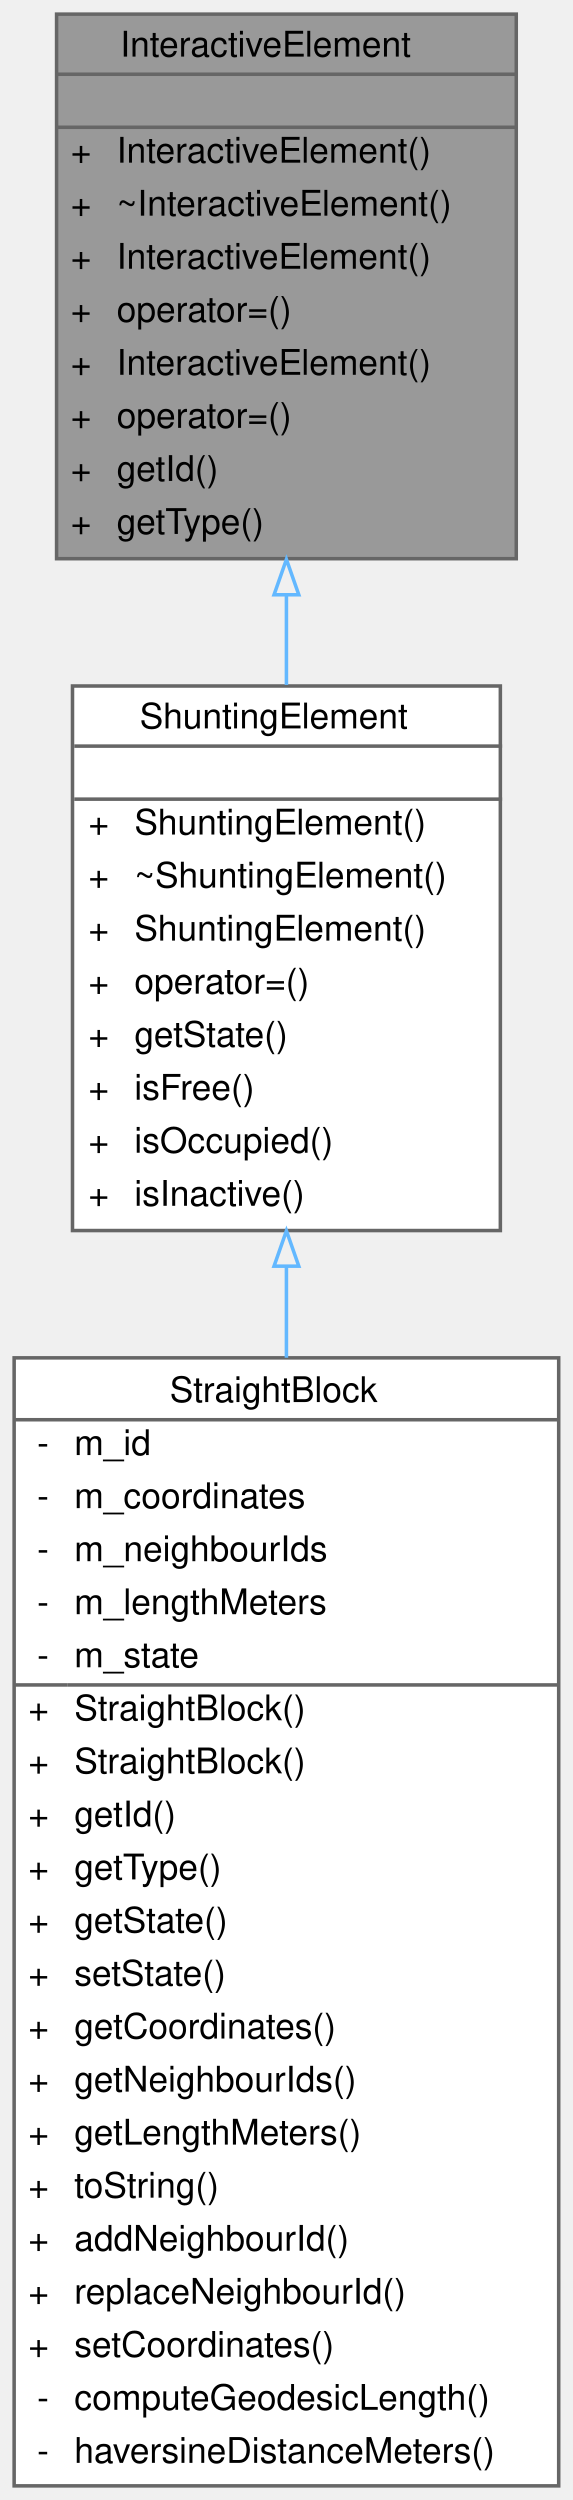
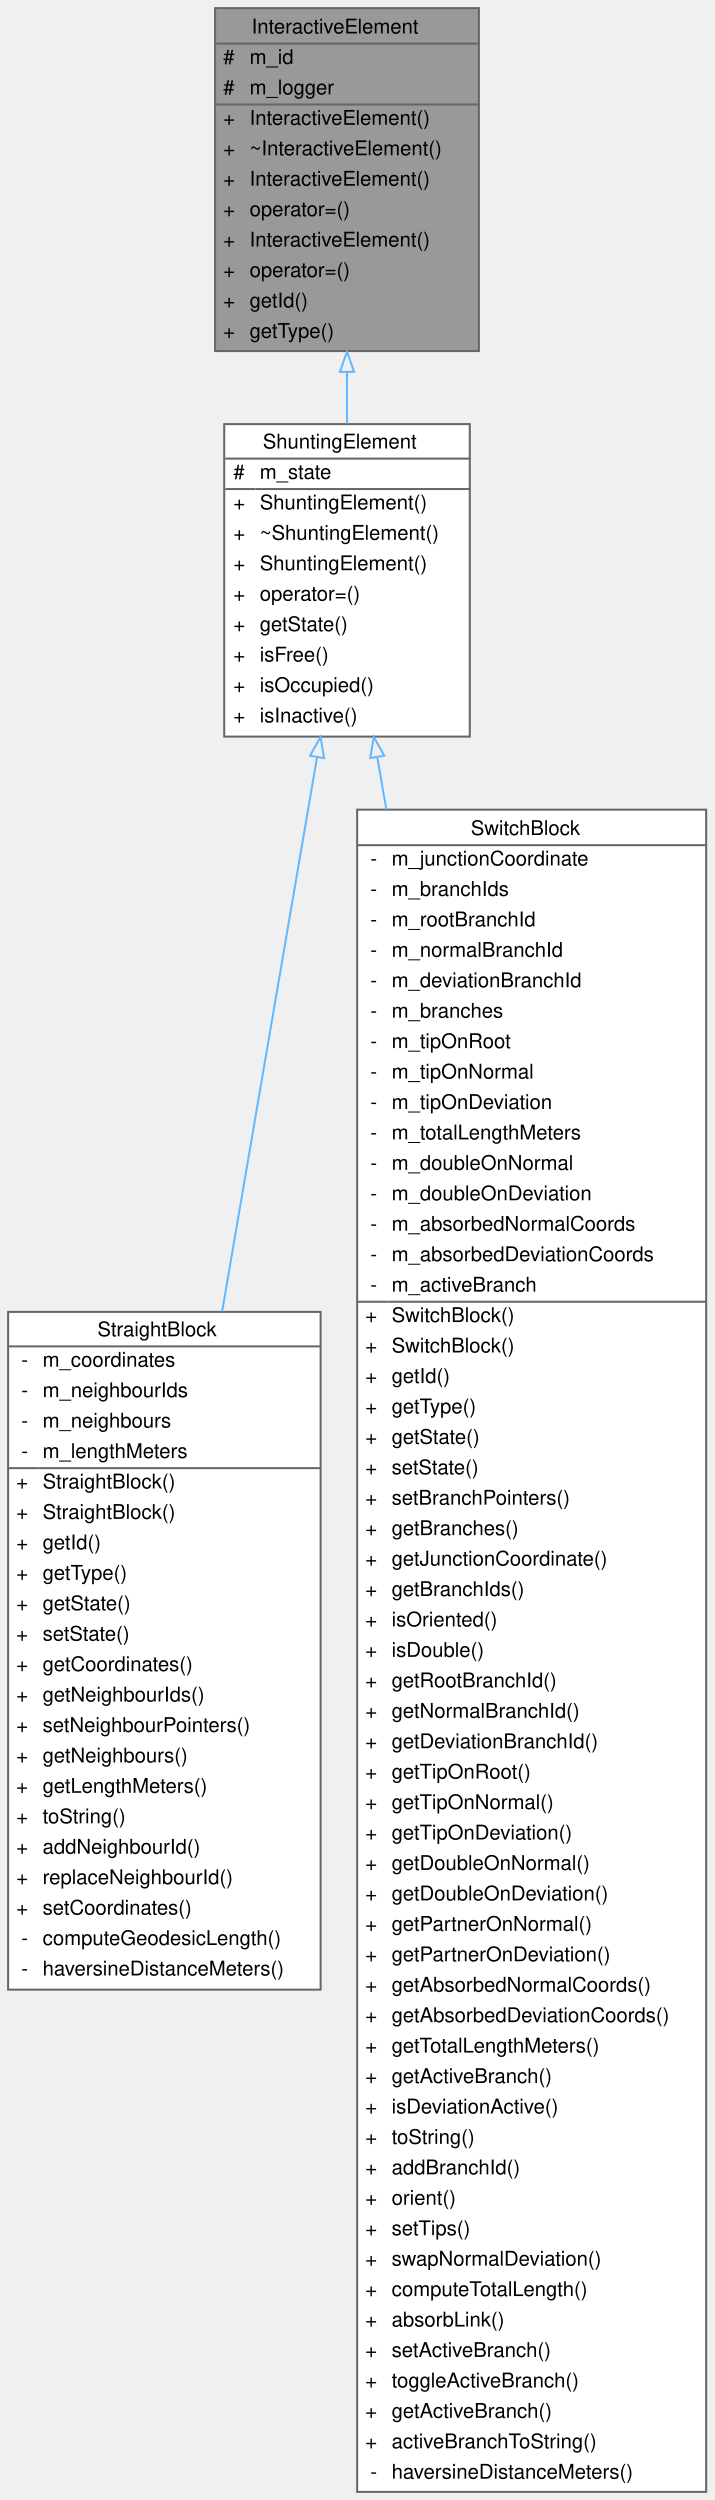
- <svg xmlns="http://www.w3.org/2000/svg" xmlns:xlink="http://www.w3.org/1999/xlink" width="162pt" height="707pt" viewBox="0.00 0.00 162.00 707.00">
-   <g id="graph0" class="graph" transform="scale(1 1) rotate(0) translate(4 703)">
+ <svg xmlns="http://www.w3.org/2000/svg" xmlns:xlink="http://www.w3.org/1999/xlink" width="352pt" height="1232pt" viewBox="0.00 0.00 352.00 1232.00">
+   <g id="graph0" class="graph" transform="scale(1 1) rotate(0) translate(4 1228)">
    <g id="Node000001" class="node">
      <g id="a_Node000001">
        <a xlink:title="Classe de base abstraite pour tous les éléments interactifs ferroviaires.">
-           <polygon fill="#999999" stroke="transparent" points="142,-699 12,-699 12,-545 142,-545 142,-699" />
-           <text text-anchor="start" x="30" y="-687" font-family="Helvetica,sans-Serif" font-size="10.00">InteractiveElement</text>
-           <text text-anchor="start" x="75" y="-672" font-family="Helvetica,sans-Serif" font-size="10.00"> </text>
-           <text text-anchor="start" x="16" y="-657" font-family="Helvetica,sans-Serif" font-size="10.00">+</text>
-           <text text-anchor="start" x="29" y="-657" font-family="Helvetica,sans-Serif" font-size="10.00">InteractiveElement()</text>
-           <text text-anchor="start" x="16" y="-642" font-family="Helvetica,sans-Serif" font-size="10.00">+</text>
-           <text text-anchor="start" x="29" y="-642" font-family="Helvetica,sans-Serif" font-size="10.00">~InteractiveElement()</text>
-           <text text-anchor="start" x="16" y="-627" font-family="Helvetica,sans-Serif" font-size="10.00">+</text>
-           <text text-anchor="start" x="29" y="-627" font-family="Helvetica,sans-Serif" font-size="10.00">InteractiveElement()</text>
-           <text text-anchor="start" x="16" y="-612" font-family="Helvetica,sans-Serif" font-size="10.00">+</text>
-           <text text-anchor="start" x="29" y="-612" font-family="Helvetica,sans-Serif" font-size="10.00">operator=()</text>
-           <text text-anchor="start" x="16" y="-597" font-family="Helvetica,sans-Serif" font-size="10.00">+</text>
-           <text text-anchor="start" x="29" y="-597" font-family="Helvetica,sans-Serif" font-size="10.00">InteractiveElement()</text>
-           <text text-anchor="start" x="16" y="-582" font-family="Helvetica,sans-Serif" font-size="10.00">+</text>
-           <text text-anchor="start" x="29" y="-582" font-family="Helvetica,sans-Serif" font-size="10.00">operator=()</text>
-           <text text-anchor="start" x="16" y="-567" font-family="Helvetica,sans-Serif" font-size="10.00">+</text>
-           <text text-anchor="start" x="29" y="-567" font-family="Helvetica,sans-Serif" font-size="10.00">getId()</text>
-           <text text-anchor="start" x="16" y="-552" font-family="Helvetica,sans-Serif" font-size="10.00">+</text>
-           <text text-anchor="start" x="29" y="-552" font-family="Helvetica,sans-Serif" font-size="10.00">getType()</text>
-           <polygon fill="#666666" stroke="#666666" points="12,-682 12,-682 142,-682 142,-682 12,-682" />
-           <polygon fill="#666666" stroke="#666666" points="12,-667 12,-667 142,-667 142,-667 12,-667" />
-           <polygon fill="none" stroke="#666666" points="12,-545 12,-699 142,-699 142,-545 12,-545" />
+           <polygon fill="#999999" stroke="transparent" points="232,-1224 102,-1224 102,-1055 232,-1055 232,-1224" />
+           <text text-anchor="start" x="120" y="-1211.5" font-family="Helvetica,sans-Serif" font-size="10.00">InteractiveElement</text>
+           <text text-anchor="start" x="106" y="-1196.5" font-family="Helvetica,sans-Serif" font-size="10.00">#</text>
+           <text text-anchor="start" x="119" y="-1196.5" font-family="Helvetica,sans-Serif" font-size="10.00">m_id</text>
+           <text text-anchor="start" x="106" y="-1181.5" font-family="Helvetica,sans-Serif" font-size="10.00">#</text>
+           <text text-anchor="start" x="119" y="-1181.5" font-family="Helvetica,sans-Serif" font-size="10.00">m_logger</text>
+           <text text-anchor="start" x="106" y="-1166.5" font-family="Helvetica,sans-Serif" font-size="10.00">+</text>
+           <text text-anchor="start" x="119" y="-1166.5" font-family="Helvetica,sans-Serif" font-size="10.00">InteractiveElement()</text>
+           <text text-anchor="start" x="106" y="-1151.5" font-family="Helvetica,sans-Serif" font-size="10.00">+</text>
+           <text text-anchor="start" x="119" y="-1151.5" font-family="Helvetica,sans-Serif" font-size="10.00">~InteractiveElement()</text>
+           <text text-anchor="start" x="106" y="-1136.5" font-family="Helvetica,sans-Serif" font-size="10.00">+</text>
+           <text text-anchor="start" x="119" y="-1136.5" font-family="Helvetica,sans-Serif" font-size="10.00">InteractiveElement()</text>
+           <text text-anchor="start" x="106" y="-1121.5" font-family="Helvetica,sans-Serif" font-size="10.00">+</text>
+           <text text-anchor="start" x="119" y="-1121.5" font-family="Helvetica,sans-Serif" font-size="10.00">operator=()</text>
+           <text text-anchor="start" x="106" y="-1106.5" font-family="Helvetica,sans-Serif" font-size="10.00">+</text>
+           <text text-anchor="start" x="119" y="-1106.5" font-family="Helvetica,sans-Serif" font-size="10.00">InteractiveElement()</text>
+           <text text-anchor="start" x="106" y="-1091.5" font-family="Helvetica,sans-Serif" font-size="10.00">+</text>
+           <text text-anchor="start" x="119" y="-1091.5" font-family="Helvetica,sans-Serif" font-size="10.00">operator=()</text>
+           <text text-anchor="start" x="106" y="-1076.5" font-family="Helvetica,sans-Serif" font-size="10.00">+</text>
+           <text text-anchor="start" x="119" y="-1076.5" font-family="Helvetica,sans-Serif" font-size="10.00">getId()</text>
+           <text text-anchor="start" x="106" y="-1061.5" font-family="Helvetica,sans-Serif" font-size="10.00">+</text>
+           <text text-anchor="start" x="119" y="-1061.5" font-family="Helvetica,sans-Serif" font-size="10.00">getType()</text>
+           <polygon fill="#666666" stroke="#666666" points="102,-1206.5 102,-1206.5 232,-1206.5 232,-1206.5 102,-1206.5" />
+           <polygon fill="#666666" stroke="#666666" points="102,-1176.5 102,-1176.5 117,-1176.5 117,-1176.5 102,-1176.5" />
+           <polygon fill="#666666" stroke="#666666" points="117,-1176.5 117,-1176.5 232,-1176.5 232,-1176.5 117,-1176.5" />
+           <polygon fill="none" stroke="#666666" points="102,-1055 102,-1224 232,-1224 232,-1055 102,-1055" />
        </a>
      </g>
    </g>
    <g id="Node000002" class="node">
      <g id="a_Node000002">
        <a xlink:href="classShuntingElement.html" target="_top" xlink:title="Interface abstraite pour tous les éléments de shuntage ferroviaire.">
-           <polygon fill="white" stroke="transparent" points="137.5,-509 16.5,-509 16.5,-355 137.5,-355 137.5,-509" />
-           <text text-anchor="start" x="35.5" y="-497" font-family="Helvetica,sans-Serif" font-size="10.00">ShuntingElement</text>
-           <text text-anchor="start" x="75.5" y="-482" font-family="Helvetica,sans-Serif" font-size="10.00"> </text>
-           <text text-anchor="start" x="21" y="-467" font-family="Helvetica,sans-Serif" font-size="10.00">+</text>
-           <text text-anchor="start" x="34" y="-467" font-family="Helvetica,sans-Serif" font-size="10.00">ShuntingElement()</text>
-           <text text-anchor="start" x="21" y="-452" font-family="Helvetica,sans-Serif" font-size="10.00">+</text>
-           <text text-anchor="start" x="34" y="-452" font-family="Helvetica,sans-Serif" font-size="10.00">~ShuntingElement()</text>
-           <text text-anchor="start" x="21" y="-437" font-family="Helvetica,sans-Serif" font-size="10.00">+</text>
-           <text text-anchor="start" x="34" y="-437" font-family="Helvetica,sans-Serif" font-size="10.00">ShuntingElement()</text>
-           <text text-anchor="start" x="21" y="-422" font-family="Helvetica,sans-Serif" font-size="10.00">+</text>
-           <text text-anchor="start" x="34" y="-422" font-family="Helvetica,sans-Serif" font-size="10.00">operator=()</text>
-           <text text-anchor="start" x="21" y="-407" font-family="Helvetica,sans-Serif" font-size="10.00">+</text>
-           <text text-anchor="start" x="34" y="-407" font-family="Helvetica,sans-Serif" font-size="10.00">getState()</text>
-           <text text-anchor="start" x="21" y="-392" font-family="Helvetica,sans-Serif" font-size="10.00">+</text>
-           <text text-anchor="start" x="34" y="-392" font-family="Helvetica,sans-Serif" font-size="10.00">isFree()</text>
-           <text text-anchor="start" x="21" y="-377" font-family="Helvetica,sans-Serif" font-size="10.00">+</text>
-           <text text-anchor="start" x="34" y="-377" font-family="Helvetica,sans-Serif" font-size="10.00">isOccupied()</text>
-           <text text-anchor="start" x="21" y="-362" font-family="Helvetica,sans-Serif" font-size="10.00">+</text>
-           <text text-anchor="start" x="34" y="-362" font-family="Helvetica,sans-Serif" font-size="10.00">isInactive()</text>
-           <polygon fill="#666666" stroke="#666666" points="17,-492 17,-492 138,-492 138,-492 17,-492" />
-           <polygon fill="#666666" stroke="#666666" points="17,-477 17,-477 138,-477 138,-477 17,-477" />
-           <polygon fill="none" stroke="#666666" points="16.5,-355 16.5,-509 137.5,-509 137.5,-355 16.5,-355" />
+           <polygon fill="white" stroke="transparent" points="227.5,-1019 106.5,-1019 106.5,-865 227.5,-865 227.5,-1019" />
+           <text text-anchor="start" x="125.5" y="-1007" font-family="Helvetica,sans-Serif" font-size="10.00">ShuntingElement</text>
+           <text text-anchor="start" x="111" y="-992" font-family="Helvetica,sans-Serif" font-size="10.00">#</text>
+           <text text-anchor="start" x="124" y="-992" font-family="Helvetica,sans-Serif" font-size="10.00">m_state</text>
+           <text text-anchor="start" x="111" y="-977" font-family="Helvetica,sans-Serif" font-size="10.00">+</text>
+           <text text-anchor="start" x="124" y="-977" font-family="Helvetica,sans-Serif" font-size="10.00">ShuntingElement()</text>
+           <text text-anchor="start" x="111" y="-962" font-family="Helvetica,sans-Serif" font-size="10.00">+</text>
+           <text text-anchor="start" x="124" y="-962" font-family="Helvetica,sans-Serif" font-size="10.00">~ShuntingElement()</text>
+           <text text-anchor="start" x="111" y="-947" font-family="Helvetica,sans-Serif" font-size="10.00">+</text>
+           <text text-anchor="start" x="124" y="-947" font-family="Helvetica,sans-Serif" font-size="10.00">ShuntingElement()</text>
+           <text text-anchor="start" x="111" y="-932" font-family="Helvetica,sans-Serif" font-size="10.00">+</text>
+           <text text-anchor="start" x="124" y="-932" font-family="Helvetica,sans-Serif" font-size="10.00">operator=()</text>
+           <text text-anchor="start" x="111" y="-917" font-family="Helvetica,sans-Serif" font-size="10.00">+</text>
+           <text text-anchor="start" x="124" y="-917" font-family="Helvetica,sans-Serif" font-size="10.00">getState()</text>
+           <text text-anchor="start" x="111" y="-902" font-family="Helvetica,sans-Serif" font-size="10.00">+</text>
+           <text text-anchor="start" x="124" y="-902" font-family="Helvetica,sans-Serif" font-size="10.00">isFree()</text>
+           <text text-anchor="start" x="111" y="-887" font-family="Helvetica,sans-Serif" font-size="10.00">+</text>
+           <text text-anchor="start" x="124" y="-887" font-family="Helvetica,sans-Serif" font-size="10.00">isOccupied()</text>
+           <text text-anchor="start" x="111" y="-872" font-family="Helvetica,sans-Serif" font-size="10.00">+</text>
+           <text text-anchor="start" x="124" y="-872" font-family="Helvetica,sans-Serif" font-size="10.00">isInactive()</text>
+           <polygon fill="#666666" stroke="#666666" points="107,-1002 107,-1002 228,-1002 228,-1002 107,-1002" />
+           <polygon fill="#666666" stroke="#666666" points="107,-987 107,-987 122,-987 122,-987 107,-987" />
+           <polygon fill="#666666" stroke="#666666" points="122,-987 122,-987 228,-987 228,-987 122,-987" />
+           <polygon fill="none" stroke="#666666" points="106.5,-865 106.5,-1019 227.5,-1019 227.5,-865 106.5,-865" />
        </a>
      </g>
    </g>
    <g id="edge1_Node000001_Node000002" class="edge">
      <g id="a_edge1_Node000001_Node000002">
        <a xlink:title=" ">
-           <path fill="none" stroke="#63b8ff" d="M77,-534.58C77,-526.14 77,-517.63 77,-509.3" />
-           <polygon fill="none" stroke="#63b8ff" points="73.5,-534.8 77,-544.8 80.5,-534.8 73.5,-534.8" />
+           <path fill="none" stroke="#63b8ff" d="M167,-1044.72C167,-1036.16 167,-1027.55 167,-1019.17" />
+           <polygon fill="none" stroke="#63b8ff" points="163.5,-1044.74 167,-1054.74 170.5,-1044.74 163.5,-1044.74" />
        </a>
      </g>
    </g>
    <g id="Node000003" class="node">
      <g id="a_Node000003">
        <a xlink:href="classStraightBlock.html" target="_top" xlink:title=" ">
-           <polygon fill="white" stroke="transparent" points="154,-319 0,-319 0,0 154,0 154,-319" />
-           <text text-anchor="start" x="44" y="-306.5" font-family="Helvetica,sans-Serif" font-size="10.00">StraightBlock</text>
-           <text text-anchor="start" x="6.5" y="-291.5" font-family="Helvetica,sans-Serif" font-size="10.00">-</text>
-           <text text-anchor="start" x="17" y="-291.5" font-family="Helvetica,sans-Serif" font-size="10.00">m_id</text>
-           <text text-anchor="start" x="6.5" y="-276.5" font-family="Helvetica,sans-Serif" font-size="10.00">-</text>
-           <text text-anchor="start" x="17" y="-276.5" font-family="Helvetica,sans-Serif" font-size="10.00">m_coordinates</text>
-           <text text-anchor="start" x="6.5" y="-261.5" font-family="Helvetica,sans-Serif" font-size="10.00">-</text>
-           <text text-anchor="start" x="17" y="-261.5" font-family="Helvetica,sans-Serif" font-size="10.00">m_neighbourIds</text>
-           <text text-anchor="start" x="6.5" y="-246.5" font-family="Helvetica,sans-Serif" font-size="10.00">-</text>
-           <text text-anchor="start" x="17" y="-246.5" font-family="Helvetica,sans-Serif" font-size="10.00">m_lengthMeters</text>
-           <text text-anchor="start" x="6.5" y="-231.5" font-family="Helvetica,sans-Serif" font-size="10.00">-</text>
-           <text text-anchor="start" x="17" y="-231.5" font-family="Helvetica,sans-Serif" font-size="10.00">m_state</text>
-           <text text-anchor="start" x="4" y="-216.5" font-family="Helvetica,sans-Serif" font-size="10.00">+</text>
-           <text text-anchor="start" x="17" y="-216.5" font-family="Helvetica,sans-Serif" font-size="10.00">StraightBlock()</text>
-           <text text-anchor="start" x="4" y="-201.5" font-family="Helvetica,sans-Serif" font-size="10.00">+</text>
-           <text text-anchor="start" x="17" y="-201.5" font-family="Helvetica,sans-Serif" font-size="10.00">StraightBlock()</text>
-           <text text-anchor="start" x="4" y="-186.5" font-family="Helvetica,sans-Serif" font-size="10.00">+</text>
-           <text text-anchor="start" x="17" y="-186.5" font-family="Helvetica,sans-Serif" font-size="10.00">getId()</text>
-           <text text-anchor="start" x="4" y="-171.5" font-family="Helvetica,sans-Serif" font-size="10.00">+</text>
-           <text text-anchor="start" x="17" y="-171.5" font-family="Helvetica,sans-Serif" font-size="10.00">getType()</text>
-           <text text-anchor="start" x="4" y="-156.5" font-family="Helvetica,sans-Serif" font-size="10.00">+</text>
-           <text text-anchor="start" x="17" y="-156.5" font-family="Helvetica,sans-Serif" font-size="10.00">getState()</text>
-           <text text-anchor="start" x="4" y="-141.5" font-family="Helvetica,sans-Serif" font-size="10.00">+</text>
-           <text text-anchor="start" x="17" y="-141.5" font-family="Helvetica,sans-Serif" font-size="10.00">setState()</text>
-           <text text-anchor="start" x="4" y="-126.5" font-family="Helvetica,sans-Serif" font-size="10.00">+</text>
-           <text text-anchor="start" x="17" y="-126.5" font-family="Helvetica,sans-Serif" font-size="10.00">getCoordinates()</text>
-           <text text-anchor="start" x="4" y="-111.5" font-family="Helvetica,sans-Serif" font-size="10.00">+</text>
-           <text text-anchor="start" x="17" y="-111.5" font-family="Helvetica,sans-Serif" font-size="10.00">getNeighbourIds()</text>
-           <text text-anchor="start" x="4" y="-96.5" font-family="Helvetica,sans-Serif" font-size="10.00">+</text>
-           <text text-anchor="start" x="17" y="-96.5" font-family="Helvetica,sans-Serif" font-size="10.00">getLengthMeters()</text>
-           <text text-anchor="start" x="4" y="-81.5" font-family="Helvetica,sans-Serif" font-size="10.00">+</text>
-           <text text-anchor="start" x="17" y="-81.5" font-family="Helvetica,sans-Serif" font-size="10.00">toString()</text>
-           <text text-anchor="start" x="4" y="-66.5" font-family="Helvetica,sans-Serif" font-size="10.00">+</text>
-           <text text-anchor="start" x="17" y="-66.5" font-family="Helvetica,sans-Serif" font-size="10.00">addNeighbourId()</text>
-           <text text-anchor="start" x="4" y="-51.5" font-family="Helvetica,sans-Serif" font-size="10.00">+</text>
-           <text text-anchor="start" x="17" y="-51.5" font-family="Helvetica,sans-Serif" font-size="10.00">replaceNeighbourId()</text>
-           <text text-anchor="start" x="4" y="-36.5" font-family="Helvetica,sans-Serif" font-size="10.00">+</text>
-           <text text-anchor="start" x="17" y="-36.5" font-family="Helvetica,sans-Serif" font-size="10.00">setCoordinates()</text>
-           <text text-anchor="start" x="6.5" y="-21.5" font-family="Helvetica,sans-Serif" font-size="10.00">-</text>
-           <text text-anchor="start" x="17" y="-21.5" font-family="Helvetica,sans-Serif" font-size="10.00">computeGeodesicLength()</text>
-           <text text-anchor="start" x="6.5" y="-6.5" font-family="Helvetica,sans-Serif" font-size="10.00">-</text>
-           <text text-anchor="start" x="17" y="-6.5" font-family="Helvetica,sans-Serif" font-size="10.00">haversineDistanceMeters()</text>
-           <polygon fill="#666666" stroke="#666666" points="0,-301.5 0,-301.5 154,-301.5 154,-301.5 0,-301.5" />
-           <polygon fill="#666666" stroke="#666666" points="0,-226.5 0,-226.5 15,-226.5 15,-226.5 0,-226.5" />
-           <polygon fill="#666666" stroke="#666666" points="15,-226.5 15,-226.5 154,-226.5 154,-226.5 15,-226.5" />
-           <polygon fill="none" stroke="#666666" points="0,0 0,-319 154,-319 154,0 0,0" />
+           <polygon fill="white" stroke="transparent" points="154,-581.5 0,-581.5 0,-247.5 154,-247.5 154,-581.5" />
+           <text text-anchor="start" x="44" y="-569.5" font-family="Helvetica,sans-Serif" font-size="10.00">StraightBlock</text>
+           <text text-anchor="start" x="6.5" y="-554.5" font-family="Helvetica,sans-Serif" font-size="10.00">-</text>
+           <text text-anchor="start" x="17" y="-554.5" font-family="Helvetica,sans-Serif" font-size="10.00">m_coordinates</text>
+           <text text-anchor="start" x="6.5" y="-539.5" font-family="Helvetica,sans-Serif" font-size="10.00">-</text>
+           <text text-anchor="start" x="17" y="-539.5" font-family="Helvetica,sans-Serif" font-size="10.00">m_neighbourIds</text>
+           <text text-anchor="start" x="6.5" y="-524.5" font-family="Helvetica,sans-Serif" font-size="10.00">-</text>
+           <text text-anchor="start" x="17" y="-524.5" font-family="Helvetica,sans-Serif" font-size="10.00">m_neighbours</text>
+           <text text-anchor="start" x="6.5" y="-509.5" font-family="Helvetica,sans-Serif" font-size="10.00">-</text>
+           <text text-anchor="start" x="17" y="-509.5" font-family="Helvetica,sans-Serif" font-size="10.00">m_lengthMeters</text>
+           <text text-anchor="start" x="4" y="-494.5" font-family="Helvetica,sans-Serif" font-size="10.00">+</text>
+           <text text-anchor="start" x="17" y="-494.5" font-family="Helvetica,sans-Serif" font-size="10.00">StraightBlock()</text>
+           <text text-anchor="start" x="4" y="-479.5" font-family="Helvetica,sans-Serif" font-size="10.00">+</text>
+           <text text-anchor="start" x="17" y="-479.5" font-family="Helvetica,sans-Serif" font-size="10.00">StraightBlock()</text>
+           <text text-anchor="start" x="4" y="-464.5" font-family="Helvetica,sans-Serif" font-size="10.00">+</text>
+           <text text-anchor="start" x="17" y="-464.5" font-family="Helvetica,sans-Serif" font-size="10.00">getId()</text>
+           <text text-anchor="start" x="4" y="-449.5" font-family="Helvetica,sans-Serif" font-size="10.00">+</text>
+           <text text-anchor="start" x="17" y="-449.5" font-family="Helvetica,sans-Serif" font-size="10.00">getType()</text>
+           <text text-anchor="start" x="4" y="-434.5" font-family="Helvetica,sans-Serif" font-size="10.00">+</text>
+           <text text-anchor="start" x="17" y="-434.5" font-family="Helvetica,sans-Serif" font-size="10.00">getState()</text>
+           <text text-anchor="start" x="4" y="-419.5" font-family="Helvetica,sans-Serif" font-size="10.00">+</text>
+           <text text-anchor="start" x="17" y="-419.5" font-family="Helvetica,sans-Serif" font-size="10.00">setState()</text>
+           <text text-anchor="start" x="4" y="-404.5" font-family="Helvetica,sans-Serif" font-size="10.00">+</text>
+           <text text-anchor="start" x="17" y="-404.5" font-family="Helvetica,sans-Serif" font-size="10.00">getCoordinates()</text>
+           <text text-anchor="start" x="4" y="-389.5" font-family="Helvetica,sans-Serif" font-size="10.00">+</text>
+           <text text-anchor="start" x="17" y="-389.5" font-family="Helvetica,sans-Serif" font-size="10.00">getNeighbourIds()</text>
+           <text text-anchor="start" x="4" y="-374.5" font-family="Helvetica,sans-Serif" font-size="10.00">+</text>
+           <text text-anchor="start" x="17" y="-374.5" font-family="Helvetica,sans-Serif" font-size="10.00">setNeighbourPointers()</text>
+           <text text-anchor="start" x="4" y="-359.5" font-family="Helvetica,sans-Serif" font-size="10.00">+</text>
+           <text text-anchor="start" x="17" y="-359.5" font-family="Helvetica,sans-Serif" font-size="10.00">getNeighbours()</text>
+           <text text-anchor="start" x="4" y="-344.5" font-family="Helvetica,sans-Serif" font-size="10.00">+</text>
+           <text text-anchor="start" x="17" y="-344.5" font-family="Helvetica,sans-Serif" font-size="10.00">getLengthMeters()</text>
+           <text text-anchor="start" x="4" y="-329.5" font-family="Helvetica,sans-Serif" font-size="10.00">+</text>
+           <text text-anchor="start" x="17" y="-329.5" font-family="Helvetica,sans-Serif" font-size="10.00">toString()</text>
+           <text text-anchor="start" x="4" y="-314.5" font-family="Helvetica,sans-Serif" font-size="10.00">+</text>
+           <text text-anchor="start" x="17" y="-314.5" font-family="Helvetica,sans-Serif" font-size="10.00">addNeighbourId()</text>
+           <text text-anchor="start" x="4" y="-299.5" font-family="Helvetica,sans-Serif" font-size="10.00">+</text>
+           <text text-anchor="start" x="17" y="-299.5" font-family="Helvetica,sans-Serif" font-size="10.00">replaceNeighbourId()</text>
+           <text text-anchor="start" x="4" y="-284.5" font-family="Helvetica,sans-Serif" font-size="10.00">+</text>
+           <text text-anchor="start" x="17" y="-284.5" font-family="Helvetica,sans-Serif" font-size="10.00">setCoordinates()</text>
+           <text text-anchor="start" x="6.5" y="-269.5" font-family="Helvetica,sans-Serif" font-size="10.00">-</text>
+           <text text-anchor="start" x="17" y="-269.5" font-family="Helvetica,sans-Serif" font-size="10.00">computeGeodesicLength()</text>
+           <text text-anchor="start" x="6.5" y="-254.5" font-family="Helvetica,sans-Serif" font-size="10.00">-</text>
+           <text text-anchor="start" x="17" y="-254.5" font-family="Helvetica,sans-Serif" font-size="10.00">haversineDistanceMeters()</text>
+           <polygon fill="#666666" stroke="#666666" points="0,-564.5 0,-564.5 154,-564.5 154,-564.5 0,-564.5" />
+           <polygon fill="#666666" stroke="#666666" points="0,-504.5 0,-504.5 15,-504.5 15,-504.5 0,-504.5" />
+           <polygon fill="#666666" stroke="#666666" points="15,-504.5 15,-504.5 154,-504.5 154,-504.5 15,-504.5" />
+           <polygon fill="none" stroke="#666666" points="0,-247.5 0,-581.5 154,-581.5 154,-247.5 0,-247.5" />
        </a>
      </g>
    </g>
    <g id="edge2_Node000002_Node000003" class="edge">
      <g id="a_edge2_Node000002_Node000003">
        <a xlink:title=" ">
-           <path fill="none" stroke="#63b8ff" d="M77,-344.87C77,-336.5 77,-327.84 77,-319.04" />
-           <polygon fill="none" stroke="#63b8ff" points="73.5,-344.93 77,-354.93 80.5,-344.93 73.5,-344.93" />
+           <path fill="none" stroke="#63b8ff" d="M152.22,-854.68C139.57,-780.81 120.99,-672.37 105.47,-581.72" />
+           <polygon fill="none" stroke="#63b8ff" points="148.82,-855.6 153.96,-864.87 155.72,-854.42 148.82,-855.6" />
+         </a>
+       </g>
+     </g>
+     <g id="Node000004" class="node">
+       <g id="a_Node000004">
+         <a xlink:href="classSwitchBlock.html" target="_top" xlink:title=" ">
+           <polygon fill="white" stroke="transparent" points="344,-829 172,-829 172,0 344,0 344,-829" />
+           <text text-anchor="start" x="228" y="-816.5" font-family="Helvetica,sans-Serif" font-size="10.00">SwitchBlock</text>
+           <text text-anchor="start" x="178.5" y="-801.5" font-family="Helvetica,sans-Serif" font-size="10.00">-</text>
+           <text text-anchor="start" x="189" y="-801.5" font-family="Helvetica,sans-Serif" font-size="10.00">m_junctionCoordinate</text>
+           <text text-anchor="start" x="178.5" y="-786.5" font-family="Helvetica,sans-Serif" font-size="10.00">-</text>
+           <text text-anchor="start" x="189" y="-786.5" font-family="Helvetica,sans-Serif" font-size="10.00">m_branchIds</text>
+           <text text-anchor="start" x="178.5" y="-771.5" font-family="Helvetica,sans-Serif" font-size="10.00">-</text>
+           <text text-anchor="start" x="189" y="-771.5" font-family="Helvetica,sans-Serif" font-size="10.00">m_rootBranchId</text>
+           <text text-anchor="start" x="178.5" y="-756.5" font-family="Helvetica,sans-Serif" font-size="10.00">-</text>
+           <text text-anchor="start" x="189" y="-756.5" font-family="Helvetica,sans-Serif" font-size="10.00">m_normalBranchId</text>
+           <text text-anchor="start" x="178.5" y="-741.5" font-family="Helvetica,sans-Serif" font-size="10.00">-</text>
+           <text text-anchor="start" x="189" y="-741.5" font-family="Helvetica,sans-Serif" font-size="10.00">m_deviationBranchId</text>
+           <text text-anchor="start" x="178.5" y="-726.5" font-family="Helvetica,sans-Serif" font-size="10.00">-</text>
+           <text text-anchor="start" x="189" y="-726.5" font-family="Helvetica,sans-Serif" font-size="10.00">m_branches</text>
+           <text text-anchor="start" x="178.5" y="-711.5" font-family="Helvetica,sans-Serif" font-size="10.00">-</text>
+           <text text-anchor="start" x="189" y="-711.5" font-family="Helvetica,sans-Serif" font-size="10.00">m_tipOnRoot</text>
+           <text text-anchor="start" x="178.5" y="-696.5" font-family="Helvetica,sans-Serif" font-size="10.00">-</text>
+           <text text-anchor="start" x="189" y="-696.5" font-family="Helvetica,sans-Serif" font-size="10.00">m_tipOnNormal</text>
+           <text text-anchor="start" x="178.5" y="-681.5" font-family="Helvetica,sans-Serif" font-size="10.00">-</text>
+           <text text-anchor="start" x="189" y="-681.5" font-family="Helvetica,sans-Serif" font-size="10.00">m_tipOnDeviation</text>
+           <text text-anchor="start" x="178.5" y="-666.5" font-family="Helvetica,sans-Serif" font-size="10.00">-</text>
+           <text text-anchor="start" x="189" y="-666.5" font-family="Helvetica,sans-Serif" font-size="10.00">m_totalLengthMeters</text>
+           <text text-anchor="start" x="178.5" y="-651.5" font-family="Helvetica,sans-Serif" font-size="10.00">-</text>
+           <text text-anchor="start" x="189" y="-651.5" font-family="Helvetica,sans-Serif" font-size="10.00">m_doubleOnNormal</text>
+           <text text-anchor="start" x="178.5" y="-636.5" font-family="Helvetica,sans-Serif" font-size="10.00">-</text>
+           <text text-anchor="start" x="189" y="-636.5" font-family="Helvetica,sans-Serif" font-size="10.00">m_doubleOnDeviation</text>
+           <text text-anchor="start" x="178.5" y="-621.5" font-family="Helvetica,sans-Serif" font-size="10.00">-</text>
+           <text text-anchor="start" x="189" y="-621.5" font-family="Helvetica,sans-Serif" font-size="10.00">m_absorbedNormalCoords</text>
+           <text text-anchor="start" x="178.5" y="-606.5" font-family="Helvetica,sans-Serif" font-size="10.00">-</text>
+           <text text-anchor="start" x="189" y="-606.5" font-family="Helvetica,sans-Serif" font-size="10.00">m_absorbedDeviationCoords</text>
+           <text text-anchor="start" x="178.5" y="-591.5" font-family="Helvetica,sans-Serif" font-size="10.00">-</text>
+           <text text-anchor="start" x="189" y="-591.5" font-family="Helvetica,sans-Serif" font-size="10.00">m_activeBranch</text>
+           <text text-anchor="start" x="176" y="-576.5" font-family="Helvetica,sans-Serif" font-size="10.00">+</text>
+           <text text-anchor="start" x="189" y="-576.5" font-family="Helvetica,sans-Serif" font-size="10.00">SwitchBlock()</text>
+           <text text-anchor="start" x="176" y="-561.5" font-family="Helvetica,sans-Serif" font-size="10.00">+</text>
+           <text text-anchor="start" x="189" y="-561.5" font-family="Helvetica,sans-Serif" font-size="10.00">SwitchBlock()</text>
+           <text text-anchor="start" x="176" y="-546.5" font-family="Helvetica,sans-Serif" font-size="10.00">+</text>
+           <text text-anchor="start" x="189" y="-546.5" font-family="Helvetica,sans-Serif" font-size="10.00">getId()</text>
+           <text text-anchor="start" x="176" y="-531.5" font-family="Helvetica,sans-Serif" font-size="10.00">+</text>
+           <text text-anchor="start" x="189" y="-531.5" font-family="Helvetica,sans-Serif" font-size="10.00">getType()</text>
+           <text text-anchor="start" x="176" y="-516.5" font-family="Helvetica,sans-Serif" font-size="10.00">+</text>
+           <text text-anchor="start" x="189" y="-516.5" font-family="Helvetica,sans-Serif" font-size="10.00">getState()</text>
+           <text text-anchor="start" x="176" y="-501.5" font-family="Helvetica,sans-Serif" font-size="10.00">+</text>
+           <text text-anchor="start" x="189" y="-501.5" font-family="Helvetica,sans-Serif" font-size="10.00">setState()</text>
+           <text text-anchor="start" x="176" y="-486.5" font-family="Helvetica,sans-Serif" font-size="10.00">+</text>
+           <text text-anchor="start" x="189" y="-486.5" font-family="Helvetica,sans-Serif" font-size="10.00">setBranchPointers()</text>
+           <text text-anchor="start" x="176" y="-471.5" font-family="Helvetica,sans-Serif" font-size="10.00">+</text>
+           <text text-anchor="start" x="189" y="-471.5" font-family="Helvetica,sans-Serif" font-size="10.00">getBranches()</text>
+           <text text-anchor="start" x="176" y="-456.5" font-family="Helvetica,sans-Serif" font-size="10.00">+</text>
+           <text text-anchor="start" x="189" y="-456.5" font-family="Helvetica,sans-Serif" font-size="10.00">getJunctionCoordinate()</text>
+           <text text-anchor="start" x="176" y="-441.5" font-family="Helvetica,sans-Serif" font-size="10.00">+</text>
+           <text text-anchor="start" x="189" y="-441.5" font-family="Helvetica,sans-Serif" font-size="10.00">getBranchIds()</text>
+           <text text-anchor="start" x="176" y="-426.5" font-family="Helvetica,sans-Serif" font-size="10.00">+</text>
+           <text text-anchor="start" x="189" y="-426.5" font-family="Helvetica,sans-Serif" font-size="10.00">isOriented()</text>
+           <text text-anchor="start" x="176" y="-411.5" font-family="Helvetica,sans-Serif" font-size="10.00">+</text>
+           <text text-anchor="start" x="189" y="-411.5" font-family="Helvetica,sans-Serif" font-size="10.00">isDouble()</text>
+           <text text-anchor="start" x="176" y="-396.5" font-family="Helvetica,sans-Serif" font-size="10.00">+</text>
+           <text text-anchor="start" x="189" y="-396.5" font-family="Helvetica,sans-Serif" font-size="10.00">getRootBranchId()</text>
+           <text text-anchor="start" x="176" y="-381.5" font-family="Helvetica,sans-Serif" font-size="10.00">+</text>
+           <text text-anchor="start" x="189" y="-381.5" font-family="Helvetica,sans-Serif" font-size="10.00">getNormalBranchId()</text>
+           <text text-anchor="start" x="176" y="-366.5" font-family="Helvetica,sans-Serif" font-size="10.00">+</text>
+           <text text-anchor="start" x="189" y="-366.5" font-family="Helvetica,sans-Serif" font-size="10.00">getDeviationBranchId()</text>
+           <text text-anchor="start" x="176" y="-351.5" font-family="Helvetica,sans-Serif" font-size="10.00">+</text>
+           <text text-anchor="start" x="189" y="-351.5" font-family="Helvetica,sans-Serif" font-size="10.00">getTipOnRoot()</text>
+           <text text-anchor="start" x="176" y="-336.5" font-family="Helvetica,sans-Serif" font-size="10.00">+</text>
+           <text text-anchor="start" x="189" y="-336.5" font-family="Helvetica,sans-Serif" font-size="10.00">getTipOnNormal()</text>
+           <text text-anchor="start" x="176" y="-321.5" font-family="Helvetica,sans-Serif" font-size="10.00">+</text>
+           <text text-anchor="start" x="189" y="-321.5" font-family="Helvetica,sans-Serif" font-size="10.00">getTipOnDeviation()</text>
+           <text text-anchor="start" x="176" y="-306.5" font-family="Helvetica,sans-Serif" font-size="10.00">+</text>
+           <text text-anchor="start" x="189" y="-306.5" font-family="Helvetica,sans-Serif" font-size="10.00">getDoubleOnNormal()</text>
+           <text text-anchor="start" x="176" y="-291.5" font-family="Helvetica,sans-Serif" font-size="10.00">+</text>
+           <text text-anchor="start" x="189" y="-291.5" font-family="Helvetica,sans-Serif" font-size="10.00">getDoubleOnDeviation()</text>
+           <text text-anchor="start" x="176" y="-276.5" font-family="Helvetica,sans-Serif" font-size="10.00">+</text>
+           <text text-anchor="start" x="189" y="-276.5" font-family="Helvetica,sans-Serif" font-size="10.00">getPartnerOnNormal()</text>
+           <text text-anchor="start" x="176" y="-261.5" font-family="Helvetica,sans-Serif" font-size="10.00">+</text>
+           <text text-anchor="start" x="189" y="-261.5" font-family="Helvetica,sans-Serif" font-size="10.00">getPartnerOnDeviation()</text>
+           <text text-anchor="start" x="176" y="-246.5" font-family="Helvetica,sans-Serif" font-size="10.00">+</text>
+           <text text-anchor="start" x="189" y="-246.5" font-family="Helvetica,sans-Serif" font-size="10.00">getAbsorbedNormalCoords()</text>
+           <text text-anchor="start" x="176" y="-231.5" font-family="Helvetica,sans-Serif" font-size="10.00">+</text>
+           <text text-anchor="start" x="189" y="-231.5" font-family="Helvetica,sans-Serif" font-size="10.00">getAbsorbedDeviationCoords()</text>
+           <text text-anchor="start" x="176" y="-216.5" font-family="Helvetica,sans-Serif" font-size="10.00">+</text>
+           <text text-anchor="start" x="189" y="-216.5" font-family="Helvetica,sans-Serif" font-size="10.00">getTotalLengthMeters()</text>
+           <text text-anchor="start" x="176" y="-201.5" font-family="Helvetica,sans-Serif" font-size="10.00">+</text>
+           <text text-anchor="start" x="189" y="-201.5" font-family="Helvetica,sans-Serif" font-size="10.00">getActiveBranch()</text>
+           <text text-anchor="start" x="176" y="-186.5" font-family="Helvetica,sans-Serif" font-size="10.00">+</text>
+           <text text-anchor="start" x="189" y="-186.5" font-family="Helvetica,sans-Serif" font-size="10.00">isDeviationActive()</text>
+           <text text-anchor="start" x="176" y="-171.5" font-family="Helvetica,sans-Serif" font-size="10.00">+</text>
+           <text text-anchor="start" x="189" y="-171.5" font-family="Helvetica,sans-Serif" font-size="10.00">toString()</text>
+           <text text-anchor="start" x="176" y="-156.5" font-family="Helvetica,sans-Serif" font-size="10.00">+</text>
+           <text text-anchor="start" x="189" y="-156.5" font-family="Helvetica,sans-Serif" font-size="10.00">addBranchId()</text>
+           <text text-anchor="start" x="176" y="-141.5" font-family="Helvetica,sans-Serif" font-size="10.00">+</text>
+           <text text-anchor="start" x="189" y="-141.5" font-family="Helvetica,sans-Serif" font-size="10.00">orient()</text>
+           <text text-anchor="start" x="176" y="-126.5" font-family="Helvetica,sans-Serif" font-size="10.00">+</text>
+           <text text-anchor="start" x="189" y="-126.5" font-family="Helvetica,sans-Serif" font-size="10.00">setTips()</text>
+           <text text-anchor="start" x="176" y="-111.5" font-family="Helvetica,sans-Serif" font-size="10.00">+</text>
+           <text text-anchor="start" x="189" y="-111.5" font-family="Helvetica,sans-Serif" font-size="10.00">swapNormalDeviation()</text>
+           <text text-anchor="start" x="176" y="-96.5" font-family="Helvetica,sans-Serif" font-size="10.00">+</text>
+           <text text-anchor="start" x="189" y="-96.5" font-family="Helvetica,sans-Serif" font-size="10.00">computeTotalLength()</text>
+           <text text-anchor="start" x="176" y="-81.5" font-family="Helvetica,sans-Serif" font-size="10.00">+</text>
+           <text text-anchor="start" x="189" y="-81.5" font-family="Helvetica,sans-Serif" font-size="10.00">absorbLink()</text>
+           <text text-anchor="start" x="176" y="-66.5" font-family="Helvetica,sans-Serif" font-size="10.00">+</text>
+           <text text-anchor="start" x="189" y="-66.5" font-family="Helvetica,sans-Serif" font-size="10.00">setActiveBranch()</text>
+           <text text-anchor="start" x="176" y="-51.5" font-family="Helvetica,sans-Serif" font-size="10.00">+</text>
+           <text text-anchor="start" x="189" y="-51.5" font-family="Helvetica,sans-Serif" font-size="10.00">toggleActiveBranch()</text>
+           <text text-anchor="start" x="176" y="-36.5" font-family="Helvetica,sans-Serif" font-size="10.00">+</text>
+           <text text-anchor="start" x="189" y="-36.5" font-family="Helvetica,sans-Serif" font-size="10.00">getActiveBranch()</text>
+           <text text-anchor="start" x="176" y="-21.5" font-family="Helvetica,sans-Serif" font-size="10.00">+</text>
+           <text text-anchor="start" x="189" y="-21.5" font-family="Helvetica,sans-Serif" font-size="10.00">activeBranchToString()</text>
+           <text text-anchor="start" x="178.5" y="-6.5" font-family="Helvetica,sans-Serif" font-size="10.00">-</text>
+           <text text-anchor="start" x="189" y="-6.5" font-family="Helvetica,sans-Serif" font-size="10.00">haversineDistanceMeters()</text>
+           <polygon fill="#666666" stroke="#666666" points="172,-811.5 172,-811.5 344,-811.5 344,-811.5 172,-811.5" />
+           <polygon fill="#666666" stroke="#666666" points="172,-586.5 172,-586.5 187,-586.5 187,-586.5 172,-586.5" />
+           <polygon fill="#666666" stroke="#666666" points="187,-586.5 187,-586.5 344,-586.5 344,-586.5 187,-586.5" />
+           <polygon fill="none" stroke="#666666" points="172,0 172,-829 344,-829 344,0 172,0" />
+         </a>
+       </g>
+     </g>
+     <g id="edge3_Node000002_Node000004" class="edge">
+       <g id="a_edge3_Node000002_Node000004">
+         <a xlink:title=" ">
+           <path fill="none" stroke="#63b8ff" d="M181.94,-854.75C183.35,-846.58 184.84,-837.99 186.39,-829.04" />
+           <polygon fill="none" stroke="#63b8ff" points="178.44,-854.42 180.18,-864.87 185.34,-855.61 178.44,-854.42" />
        </a>
      </g>
    </g>
  </g>
</svg>
